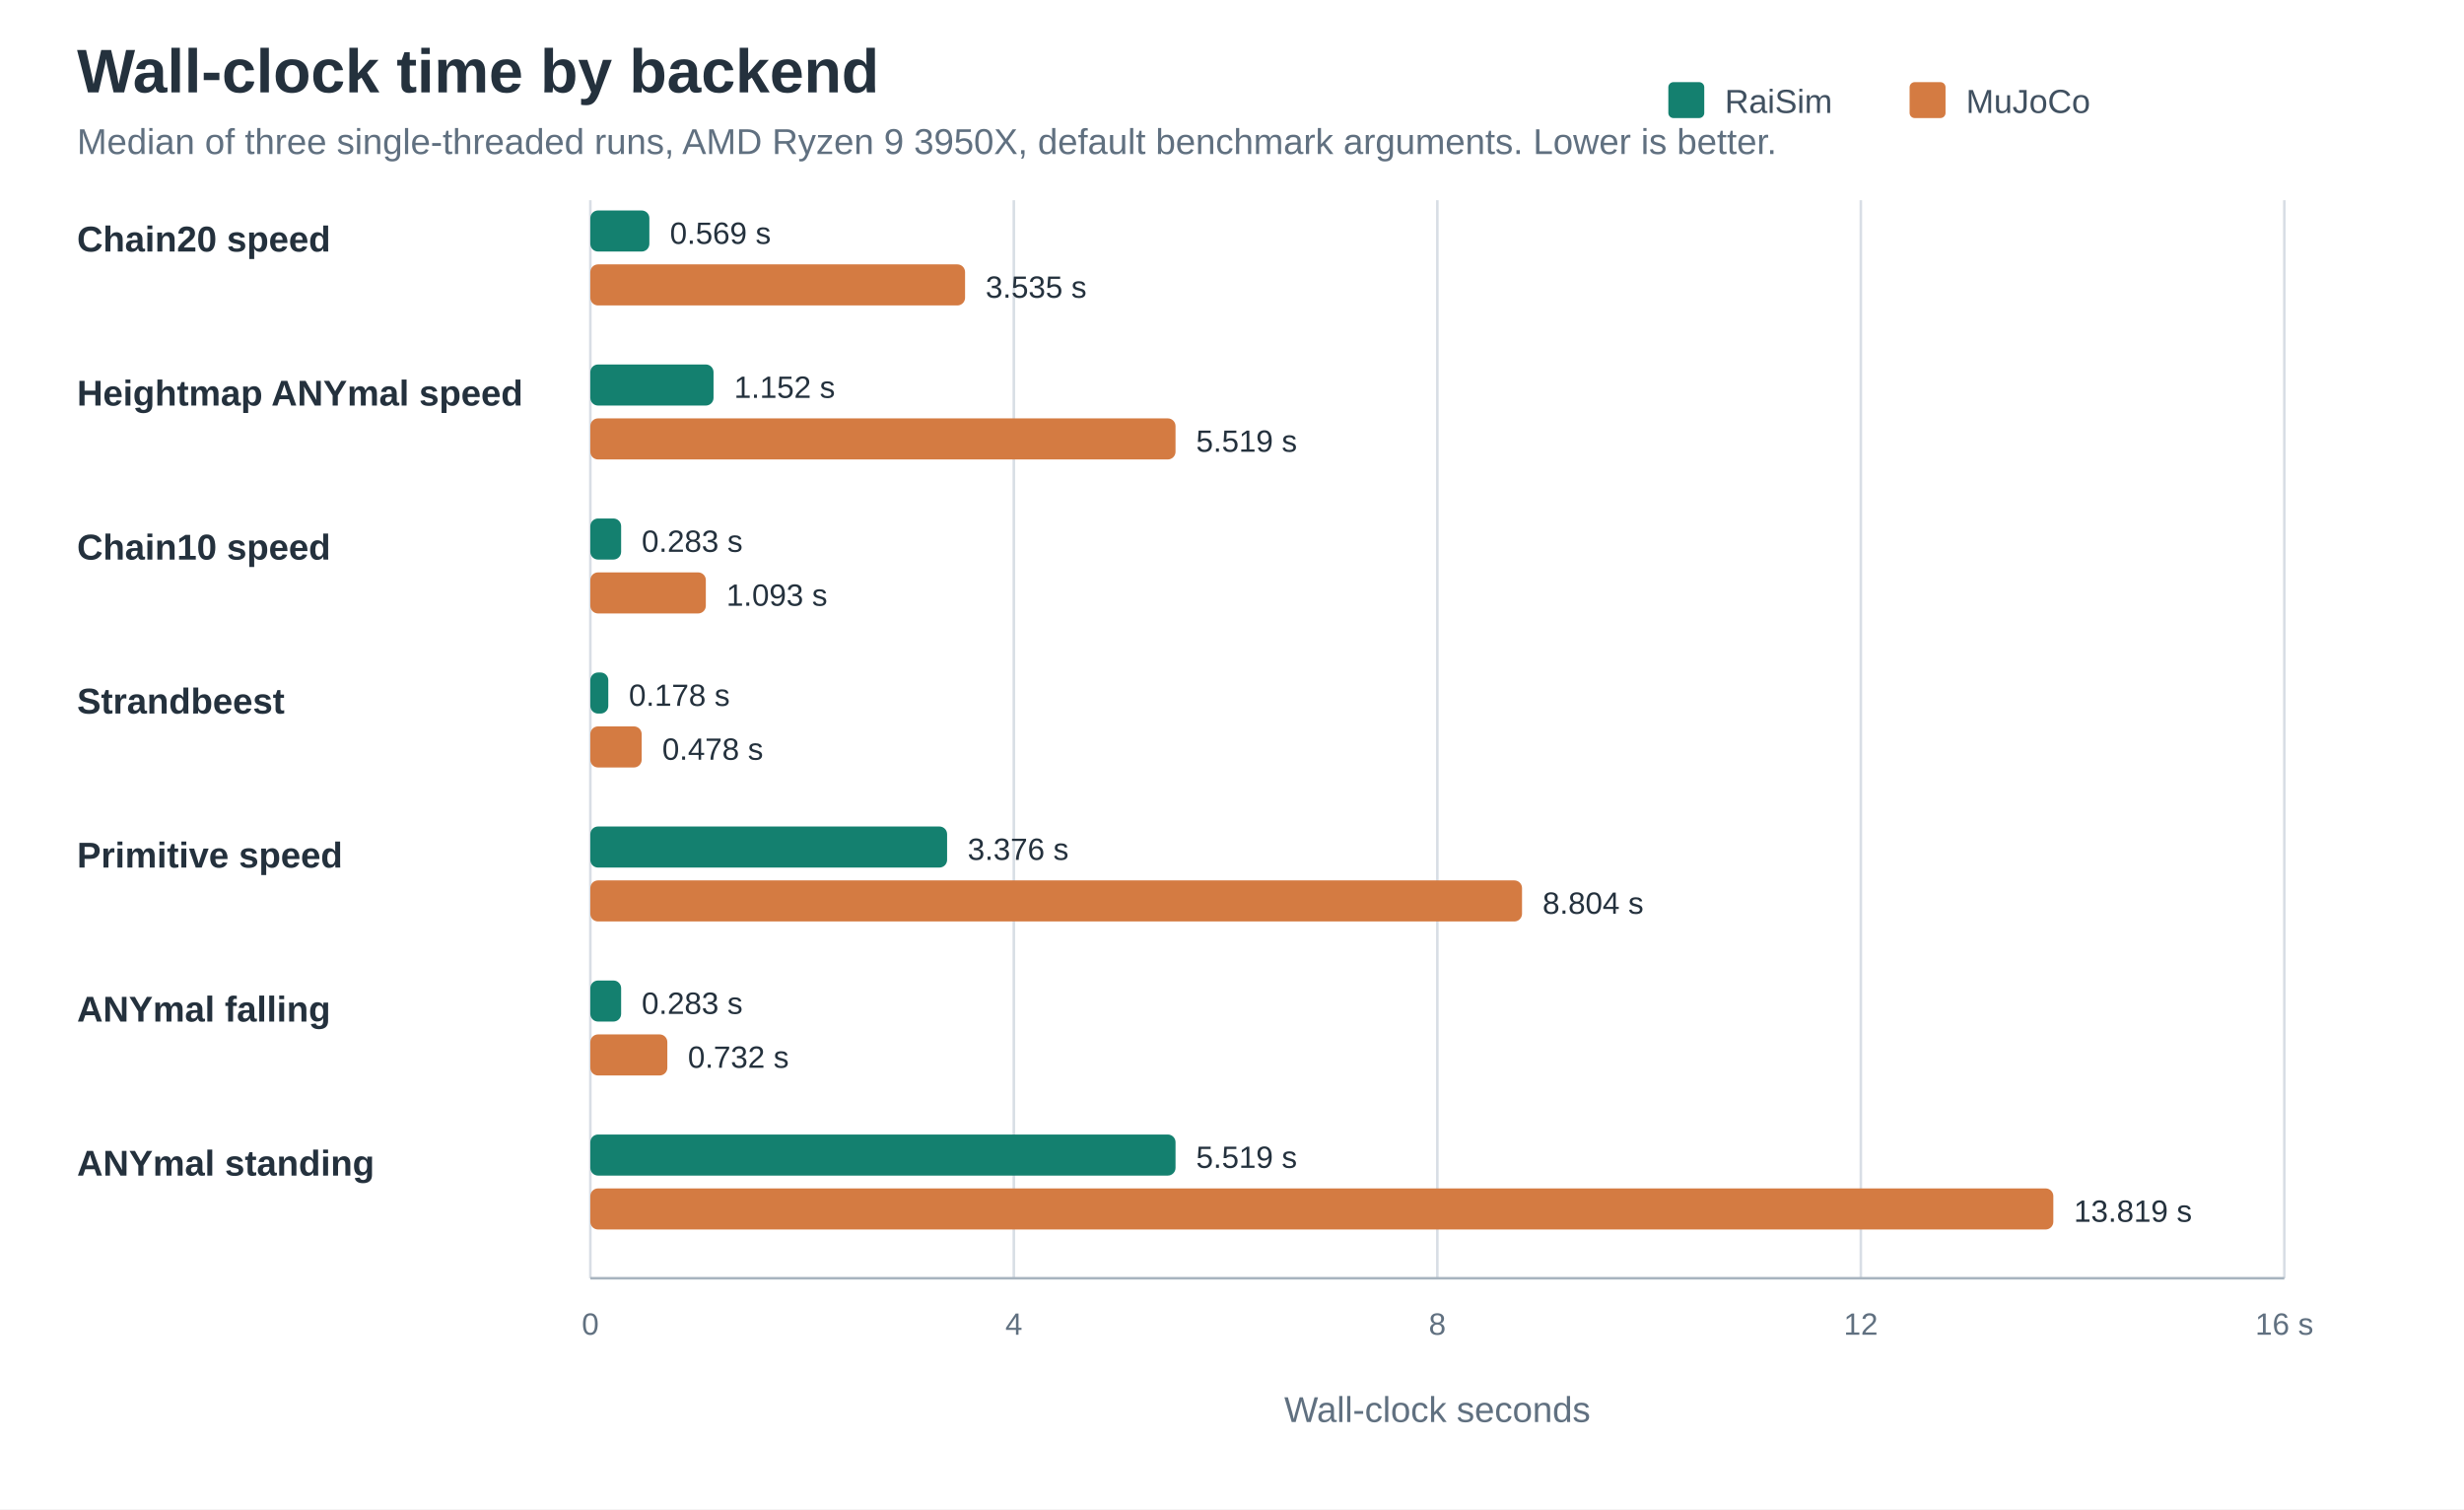
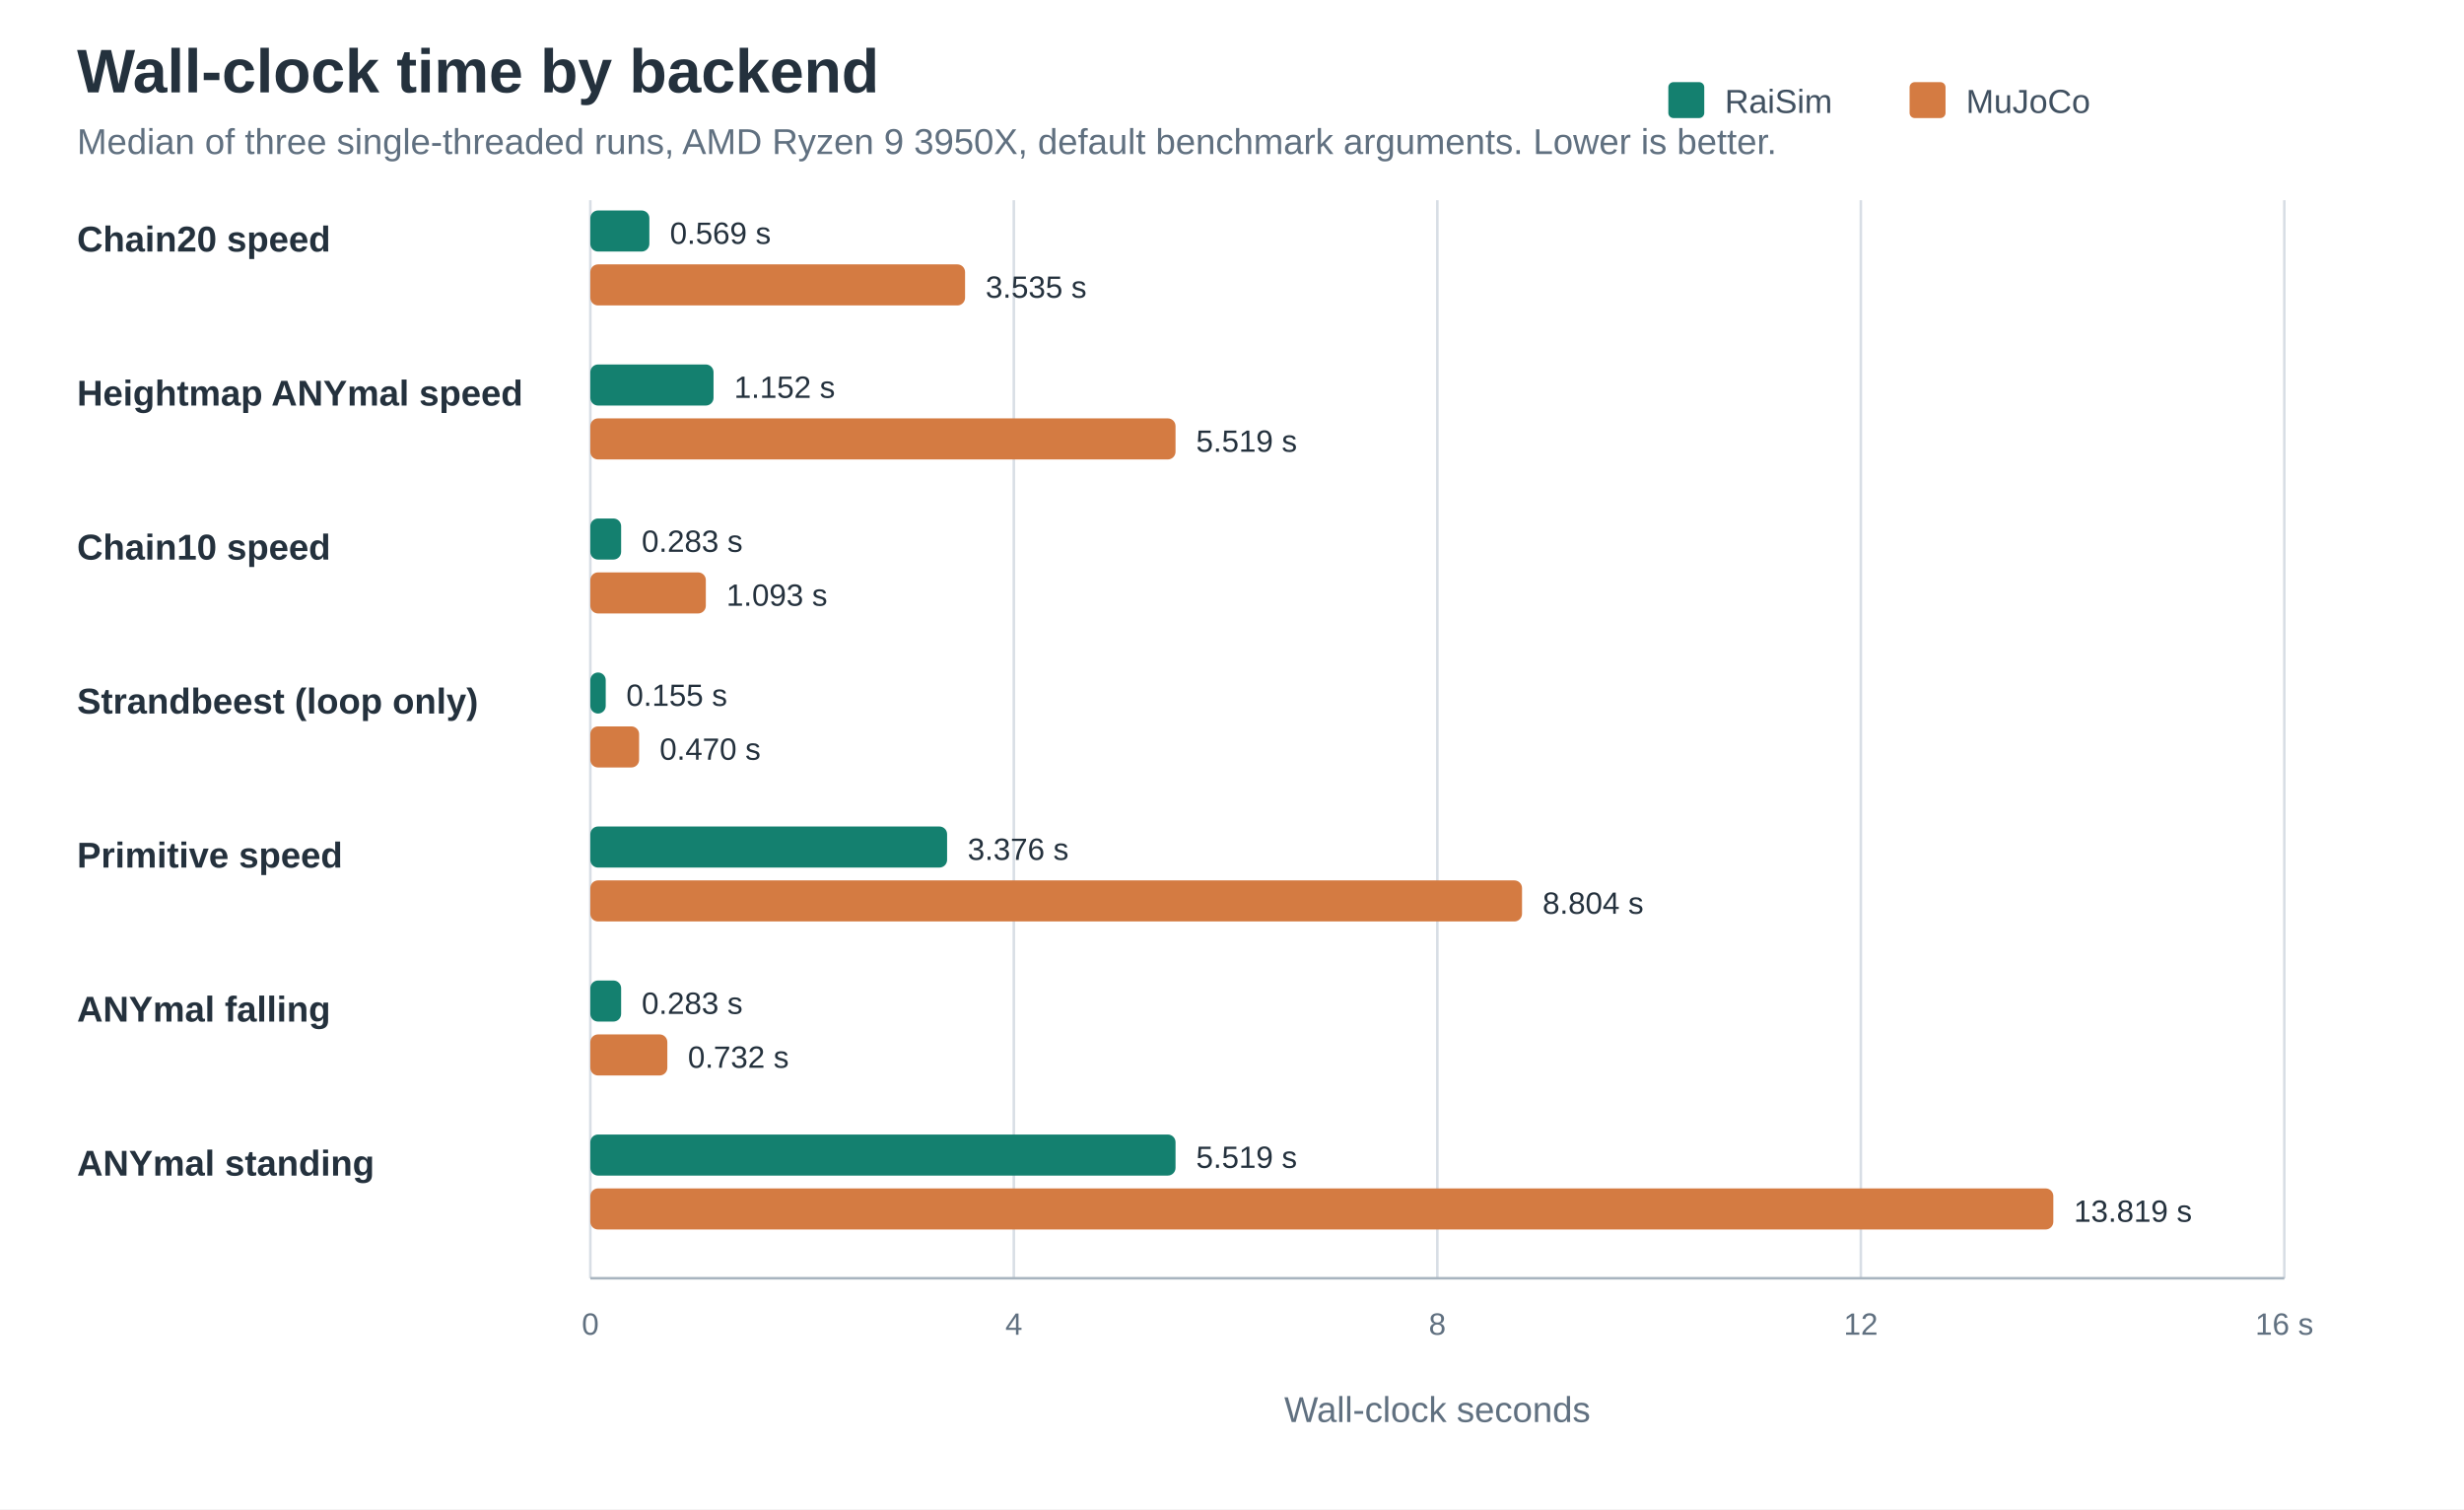
<svg xmlns="http://www.w3.org/2000/svg" width="960" height="588" viewBox="0 0 960 588" role="img" aria-labelledby="title desc">
  <style>
    text { font-family: Arial, Helvetica, sans-serif; fill: #24313d; }
    .title { font-size: 24px; font-weight: 700; }
    .subtitle { font-size: 14px; fill: #607080; }
    .axis { stroke: #a8b4bf; stroke-width: 1; }
    .grid { stroke: #d8dee5; stroke-width: 1; }
    .label { font-size: 14px; font-weight: 600; }
    .tick { font-size: 12px; fill: #607080; }
    .value { font-size: 12px; fill: #24313d; }
    .legend { font-size: 13px; fill: #405060; }
    .raisim { fill: #14806f; }
    .mujoco { fill: #d47b42; }
  </style>
  <rect width="960" height="588" fill="#ffffff" />
  <text x="30" y="36" class="title">Wall-clock time by backend</text>
  <text x="30" y="60" class="subtitle">Median of three single-threaded runs, AMD Ryzen 9 3950X, default benchmark arguments. Lower is better.</text>
  <rect x="650" y="32" width="14" height="14" rx="2" class="raisim" />
  <text x="672" y="44" class="legend">RaiSim</text>
  <rect x="744" y="32" width="14" height="14" rx="2" class="mujoco" />
  <text x="766" y="44" class="legend">MuJoCo</text>
  <line x1="230" y1="78" x2="230" y2="498" class="grid" />
  <line x1="395" y1="78" x2="395" y2="498" class="grid" />
  <line x1="560" y1="78" x2="560" y2="498" class="grid" />
  <line x1="725" y1="78" x2="725" y2="498" class="grid" />
  <line x1="890" y1="78" x2="890" y2="498" class="grid" />
  <line x1="230" y1="498" x2="890" y2="498" class="axis" />
  <text x="230" y="520" text-anchor="middle" class="tick">0</text>
  <text x="395" y="520" text-anchor="middle" class="tick">4</text>
  <text x="560" y="520" text-anchor="middle" class="tick">8</text>
  <text x="725" y="520" text-anchor="middle" class="tick">12</text>
  <text x="890" y="520" text-anchor="middle" class="tick">16 s</text>
  <text x="560" y="554" text-anchor="middle" class="subtitle">Wall-clock seconds</text>
  <text x="30" y="98" class="label">Chain20 speed</text>
  <rect x="230" y="82" width="23" height="16" rx="3" class="raisim" />
  <rect x="230" y="103" width="146" height="16" rx="3" class="mujoco" />
  <text x="261" y="95" class="value">0.569 s</text>
  <text x="384" y="116" class="value">3.535 s</text>
  <text x="30" y="158" class="label">Heightmap ANYmal speed</text>
  <rect x="230" y="142" width="48" height="16" rx="3" class="raisim" />
  <rect x="230" y="163" width="228" height="16" rx="3" class="mujoco" />
  <text x="286" y="155" class="value">1.152 s</text>
  <text x="466" y="176" class="value">5.519 s</text>
  <text x="30" y="218" class="label">Chain10 speed</text>
  <rect x="230" y="202" width="12" height="16" rx="3" class="raisim" />
  <rect x="230" y="223" width="45" height="16" rx="3" class="mujoco" />
  <text x="250" y="215" class="value">0.283 s</text>
  <text x="283" y="236" class="value">1.093 s</text>
-   <text x="30" y="278" class="label">Strandbeest</text>
-   <rect x="230" y="262" width="7" height="16" rx="3" class="raisim" />
-   <rect x="230" y="283" width="20" height="16" rx="3" class="mujoco" />
-   <text x="245" y="275" class="value">0.178 s</text>
-   <text x="258" y="296" class="value">0.478 s</text>
+   <text x="30" y="278" class="label">Strandbeest (loop only)</text>
+   <rect x="230" y="262" width="6" height="16" rx="3" class="raisim" />
+   <rect x="230" y="283" width="19" height="16" rx="3" class="mujoco" />
+   <text x="244" y="275" class="value">0.155 s</text>
+   <text x="257" y="296" class="value">0.470 s</text>
  <text x="30" y="338" class="label">Primitive speed</text>
  <rect x="230" y="322" width="139" height="16" rx="3" class="raisim" />
  <rect x="230" y="343" width="363" height="16" rx="3" class="mujoco" />
  <text x="377" y="335" class="value">3.376 s</text>
  <text x="601" y="356" class="value">8.804 s</text>
  <text x="30" y="398" class="label">ANYmal falling</text>
  <rect x="230" y="382" width="12" height="16" rx="3" class="raisim" />
  <rect x="230" y="403" width="30" height="16" rx="3" class="mujoco" />
  <text x="250" y="395" class="value">0.283 s</text>
  <text x="268" y="416" class="value">0.732 s</text>
  <text x="30" y="458" class="label">ANYmal standing</text>
  <rect x="230" y="442" width="228" height="16" rx="3" class="raisim" />
  <rect x="230" y="463" width="570" height="16" rx="3" class="mujoco" />
  <text x="466" y="455" class="value">5.519 s</text>
  <text x="808" y="476" class="value">13.819 s</text>
</svg>
